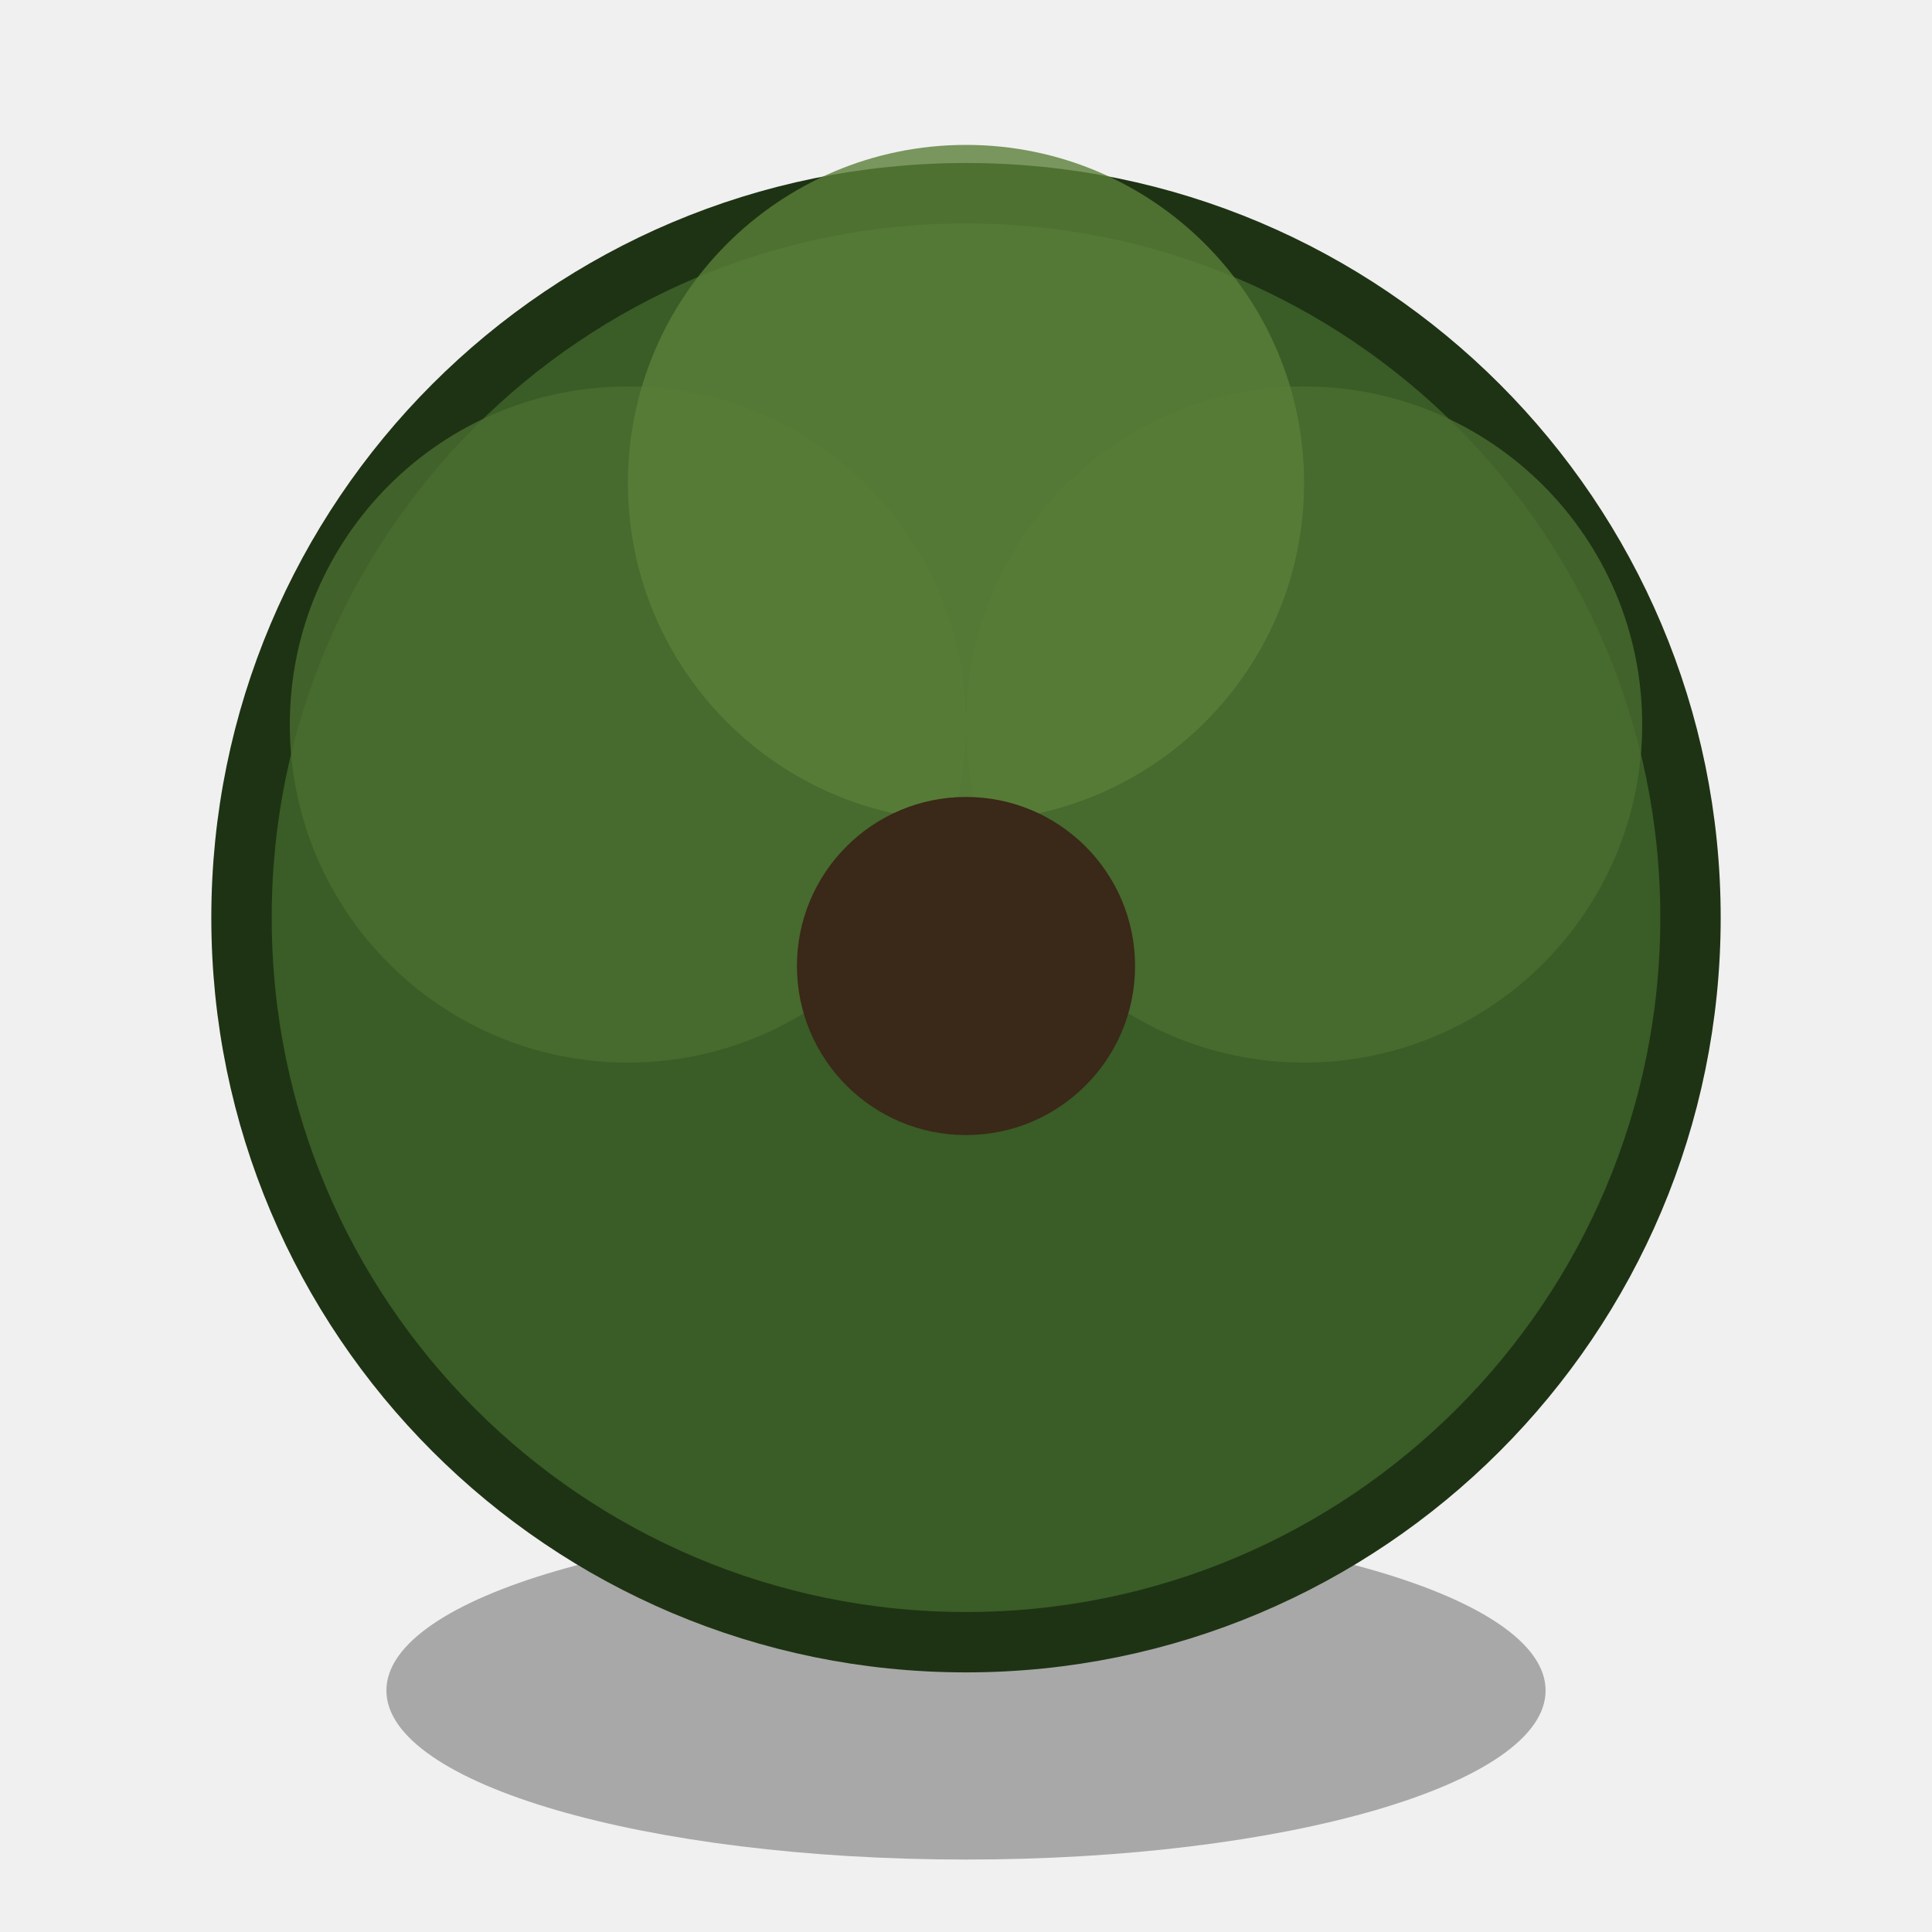
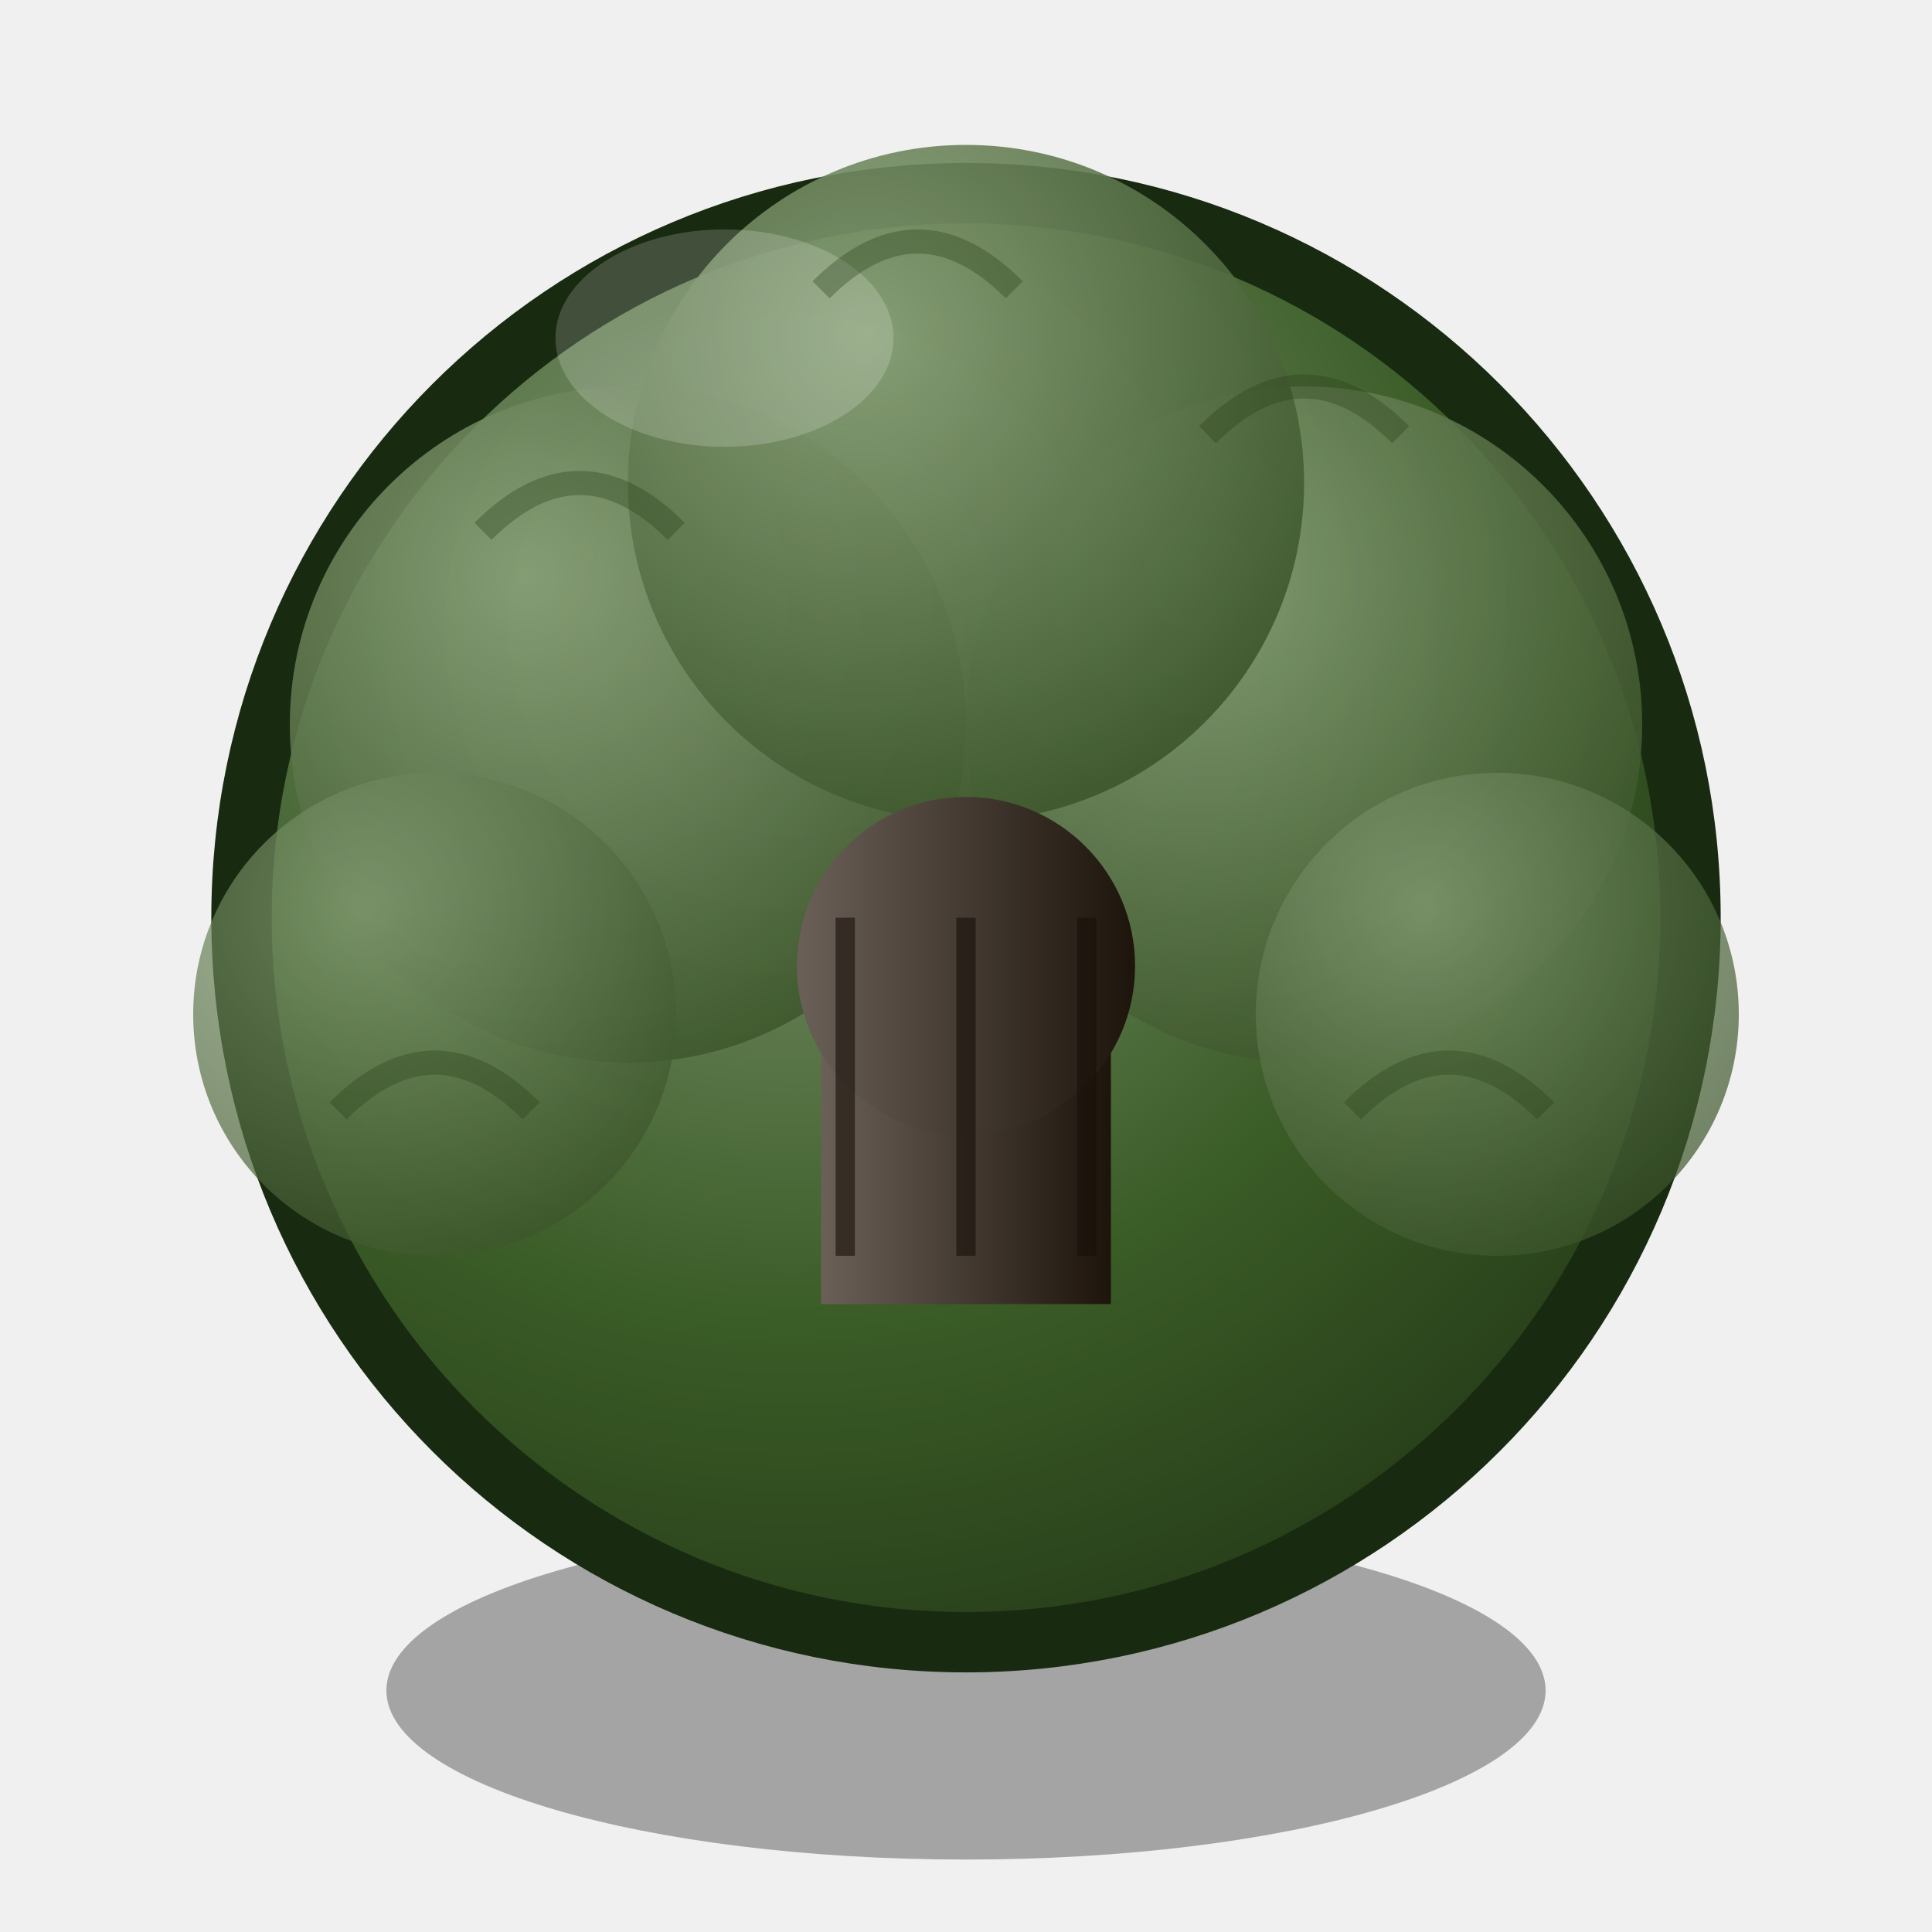
<svg xmlns="http://www.w3.org/2000/svg" viewBox="0 0 80 80">
-   <ellipse cx="40" cy="70" rx="24" ry="7" fill="#000" opacity="0.3" />
-   <circle cx="40" cy="38" r="30" fill="#3a5c26" stroke="#1e3314" stroke-width="2.5" />
-   <circle cx="26" cy="30" r="14" fill="#4a6e30" opacity="0.8" />
-   <circle cx="54" cy="30" r="14" fill="#4a6e30" opacity="0.8" />
-   <circle cx="40" cy="20" r="14" fill="#5a8038" opacity="0.8" />
-   <circle cx="40" cy="40" r="7" fill="#3a2818" />
+   <defs>
+     <radialGradient id="foliage" cx="38%" cy="30%" r="80%">
+       <stop offset="0%" stop-color="#899d7d" />
+       <stop offset="60%" stop-color="#3a5c26" />
+       <stop offset="100%" stop-color="#233717" />
+     </radialGradient>
+     <radialGradient id="clump" cx="35%" cy="28%" r="85%">
+       <stop offset="0%" stop-color="#89a178" />
+       <stop offset="100%" stop-color="#344d22" />
+     </radialGradient>
+     <linearGradient id="bark" x1="0%" y1="0%" x2="100%" y2="0%">
+       <stop offset="0%" stop-color="#6a6058" />
+       <stop offset="100%" stop-color="#1d140b" />
+     </linearGradient>
+   </defs>
+   <ellipse cx="40" cy="70" rx="24" ry="7" fill="#000" opacity="0.32" />
+   <circle cx="40" cy="38" r="30" fill="url(#foliage)" stroke="#182a10" stroke-width="2.5" />
+   <circle cx="26" cy="30" r="14" fill="url(#clump)" opacity="0.85" />
+   <circle cx="54" cy="30" r="14" fill="url(#clump)" opacity="0.85" />
+   <circle cx="40" cy="20" r="14" fill="url(#clump)" opacity="0.9" />
+   <circle cx="18" cy="42" r="10" fill="url(#clump)" opacity="0.7" />
+   <circle cx="62" cy="42" r="10" fill="url(#clump)" opacity="0.7" />
+   <ellipse cx="30" cy="14" rx="7" ry="4.5" fill="#fff" opacity="0.18" />
+   <g stroke="#274018" stroke-width="1" opacity="0.35" fill="none">
+     <path d="M20 22 q4 -4 8 0" />
+     <path d="M50 18 q4 -4 8 0" />
+     <path d="M34 12 q4 -4 8 0" />
+     <path d="M14 46 q4 -4 8 0" />
+     <path d="M56 46 q4 -4 8 0" />
+   </g>
+   <rect x="34" y="40" width="12" height="14" fill="url(#bark)" />
+   <circle cx="40" cy="40" r="7" fill="url(#bark)" />
+   <g stroke="#170f08" stroke-width="0.8" opacity="0.6">
+     <path d="M35 38 V52 M40 38 V52 M45 38 V52" />
+   </g>
</svg>
